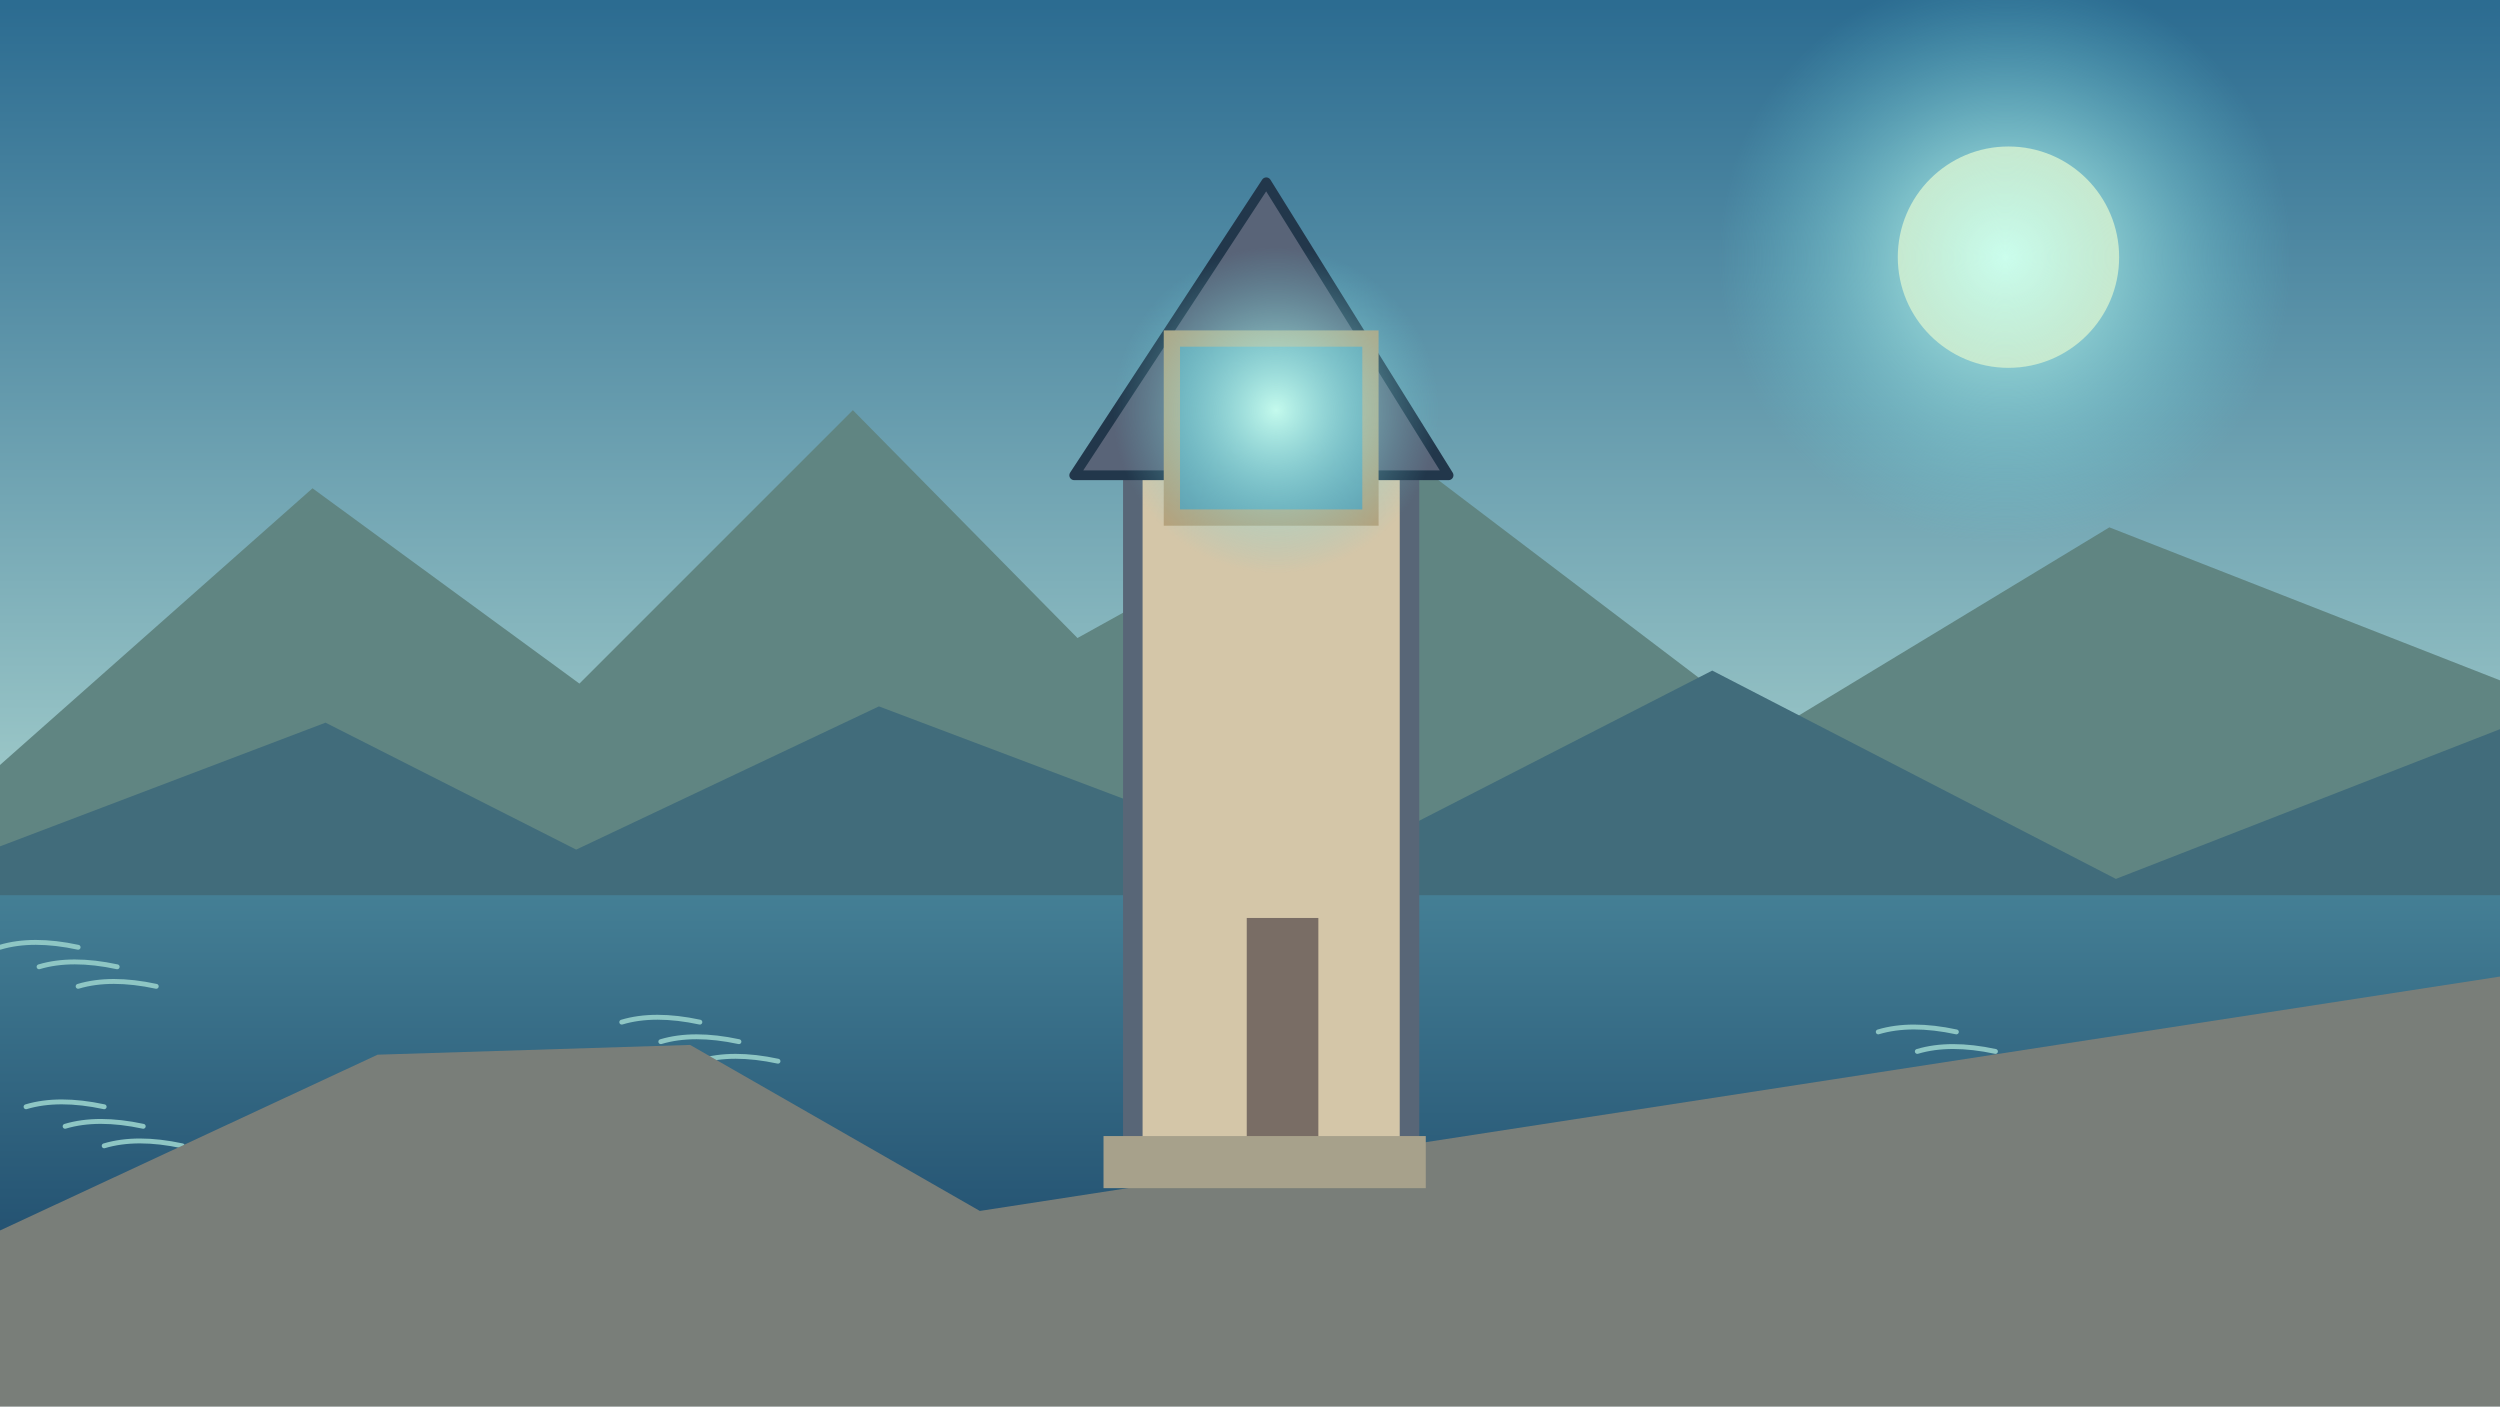
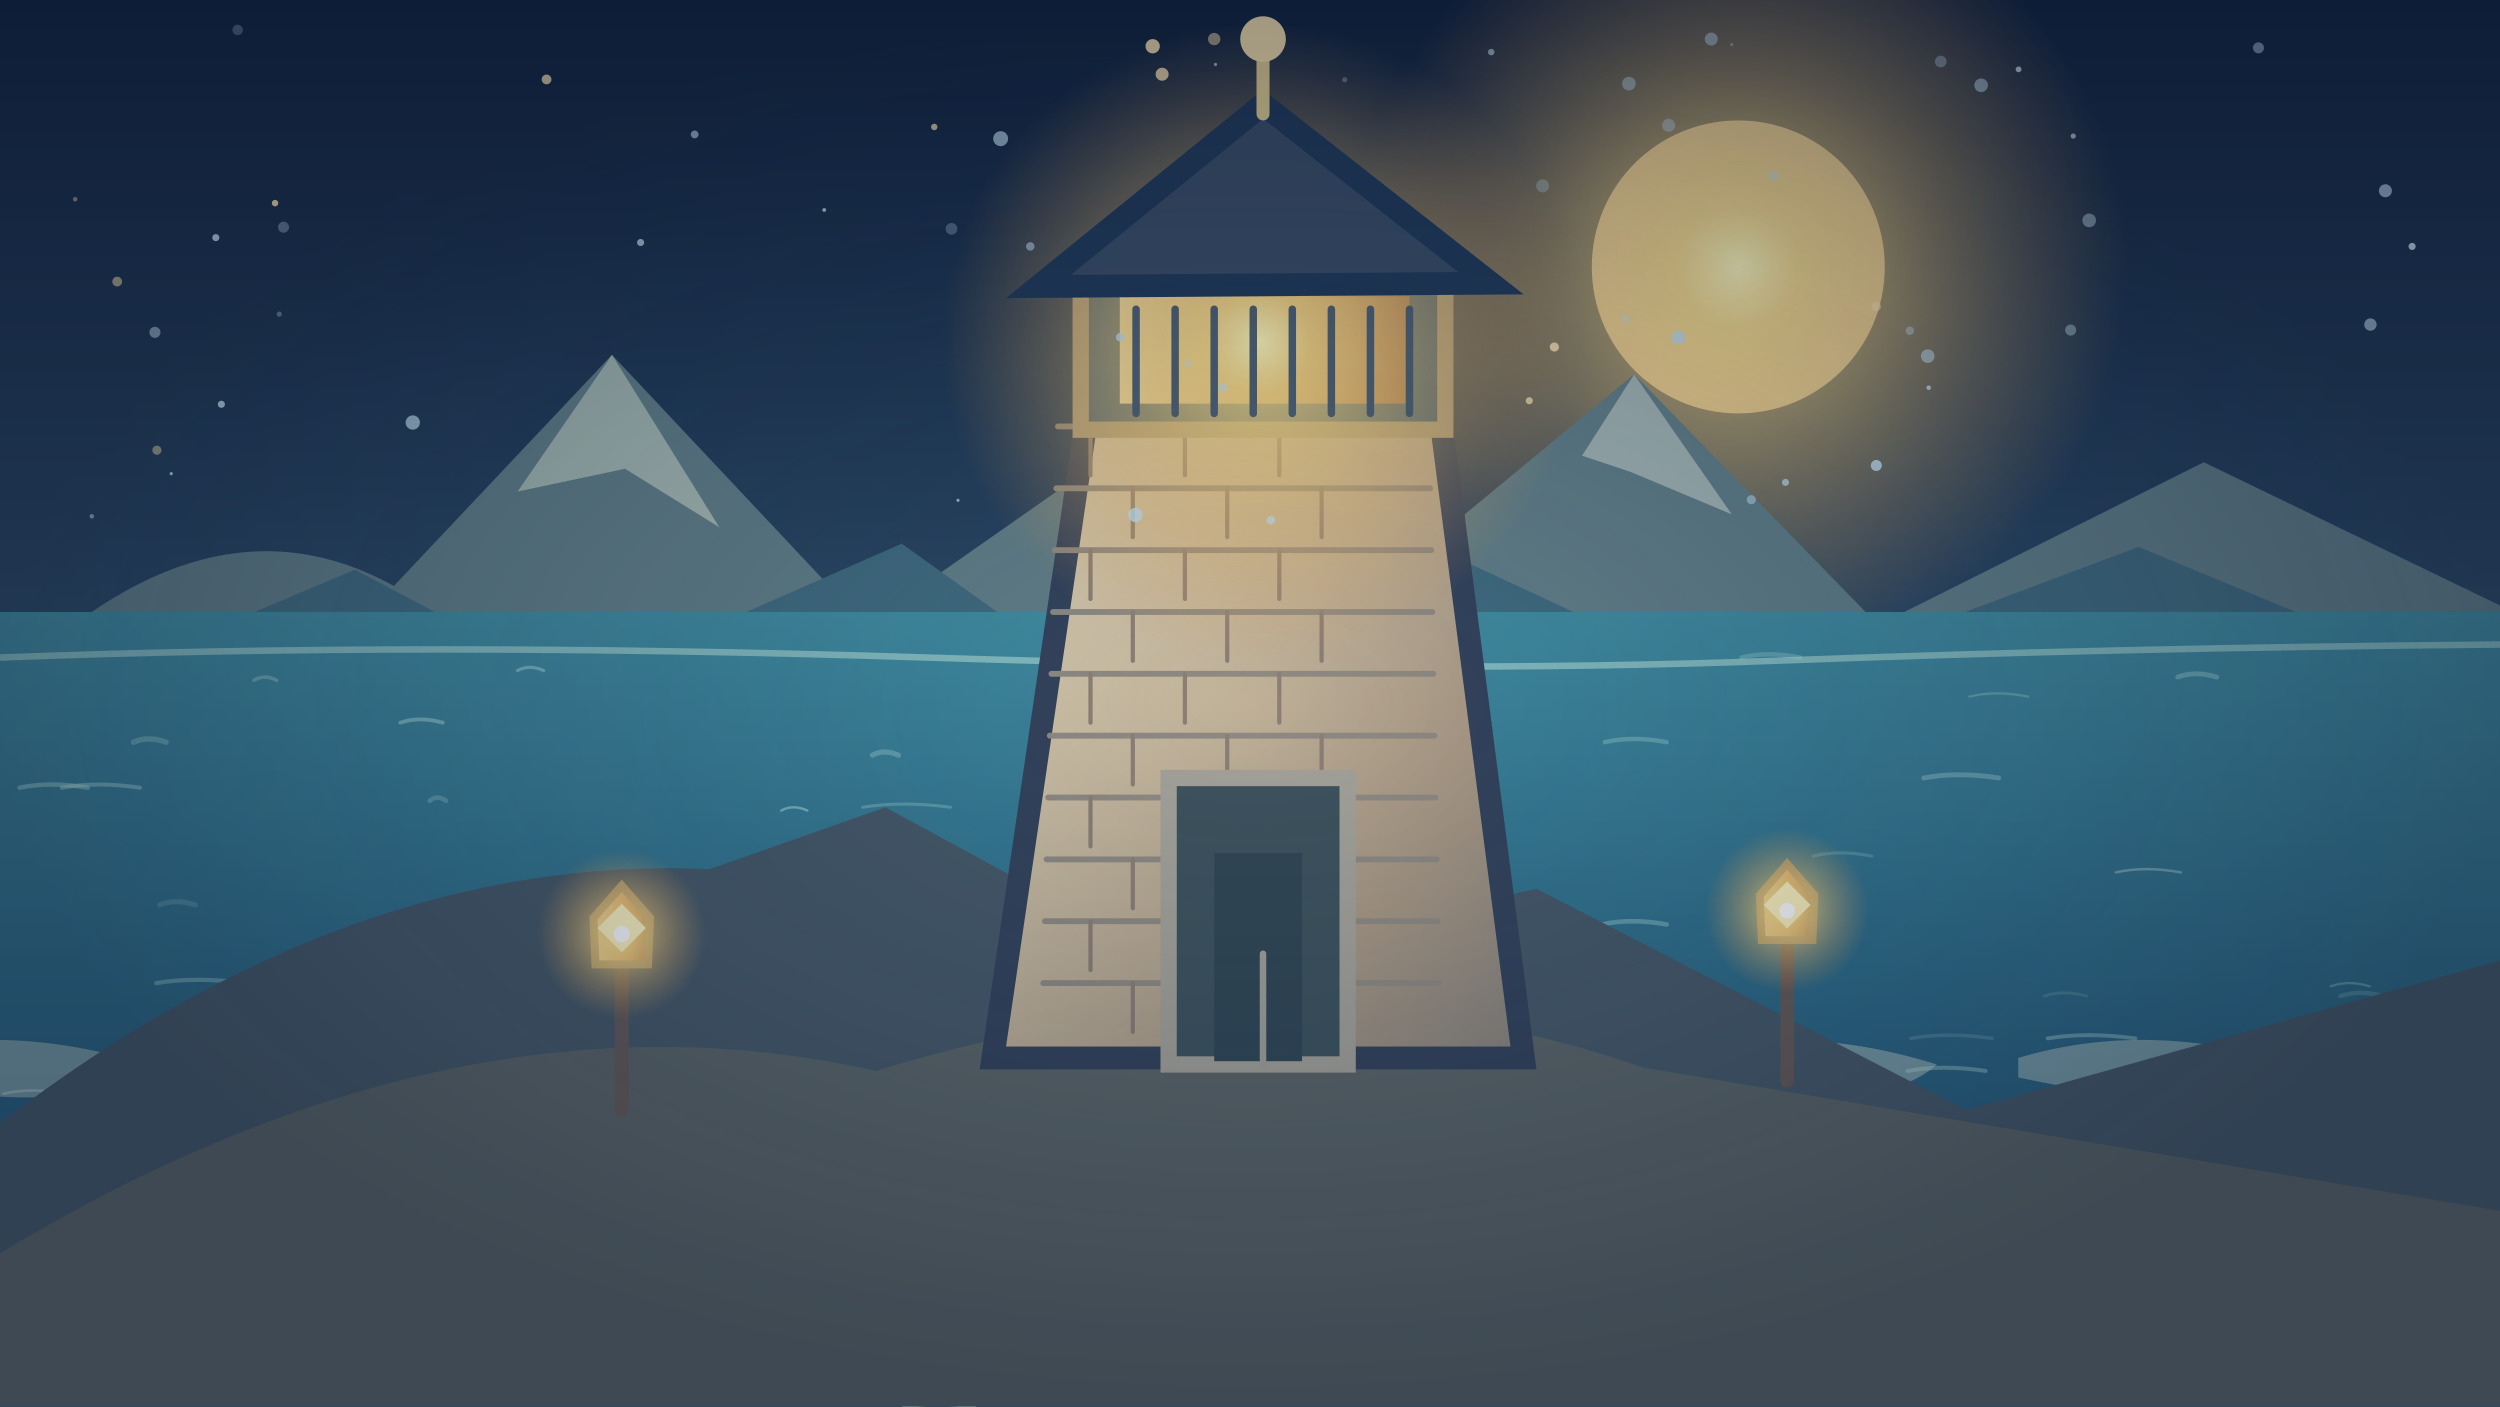
- <svg xmlns="http://www.w3.org/2000/svg" width="768" height="432" viewBox="0 0 768 432" shape-rendering="geometricPrecision">
+ <svg xmlns="http://www.w3.org/2000/svg" width="768" height="432" viewBox="0 0 768 432">
  <defs>
-     <linearGradient id="sky" x2="0" y2="1">
-       <stop stop-color="#2c6c91" />
-       <stop offset=".58" stop-color="#a0cbca" />
-       <stop offset="1" stop-color="#f6d7a7" />
-     </linearGradient>
-     <linearGradient id="sea" x2="0" y2="1">
-       <stop stop-color="#447f95" />
-       <stop offset="1" stop-color="#143c60" />
-     </linearGradient>
-     <linearGradient id="gold" x2="1" y2="1">
-       <stop stop-color="#fff4b4" />
-       <stop offset=".52" stop-color="#efc06e" />
-       <stop offset="1" stop-color="#9b7456" />
-     </linearGradient>
-     <radialGradient id="halo">
-       <stop stop-color="#c9fff0" stop-opacity=".95" />
-       <stop offset="1" stop-color="#67cbd7" stop-opacity="0" />
+     <linearGradient id="sky" x1="0" y1="0" x2="0" y2="1">
+       <stop stop-color="#254b80" />
+       <stop offset=".40" stop-color="#679fc0" />
+       <stop offset=".83" stop-color="#e4c9a4" />
+       <stop offset="1" stop-color="#f7ddab" />
+     </linearGradient>
+     <linearGradient id="ocean" x1="0" y1="0" x2="0" y2="1">
+       <stop stop-color="#418da1" />
+       <stop offset=".7" stop-color="#255c7c" />
+       <stop offset="1" stop-color="#173e60" />
+     </linearGradient>
+     <linearGradient id="sand" x1="0" y1="0" x2="0" y2="1">
+       <stop stop-color="#ddc59a" />
+       <stop offset="1" stop-color="#987b65" />
+     </linearGradient>
+     <linearGradient id="roof" x1="0" y1="0" x2="1" y2="1">
+       <stop stop-color="#59728b" />
+       <stop offset=".55" stop-color="#3e5771" />
+       <stop offset="1" stop-color="#293c57" />
+     </linearGradient>
+     <linearGradient id="wall" x1="0" y1="0" x2="1" y2="1">
+       <stop stop-color="#ebe0bf" />
+       <stop offset=".75" stop-color="#aa9984" />
+       <stop offset="1" stop-color="#8a857d" />
+     </linearGradient>
+     <linearGradient id="window">
+       <stop stop-color="#fef2ba" />
+       <stop offset=".55" stop-color="#eeb76e" />
+       <stop offset="1" stop-color="#ad794e" />
+     </linearGradient>
+     <linearGradient id="wood" x1="0" y1="0" x2="1" y2="1">
+       <stop stop-color="#bd9066" />
+       <stop offset=".5" stop-color="#896247" />
+       <stop offset="1" stop-color="#584a46" />
+     </linearGradient>
+     <radialGradient id="lamp">
+       <stop stop-color="#fff9bc" stop-opacity="1" />
+       <stop offset=".16" stop-color="#f6d883" stop-opacity=".83" />
+       <stop offset="1" stop-color="#e2a155" stop-opacity="0" />
    </radialGradient>
+     <radialGradient id="shade">
+       <stop stop-color="#0e2546" stop-opacity="0" />
+       <stop offset="1" stop-color="#0d1830" stop-opacity=".37" />
+     </radialGradient>
+     <linearGradient id="night" x1="0" y1="0" x2="0" y2="1">
+       <stop stop-color="#0f203b" />
+       <stop offset=".58" stop-color="#345672" />
+       <stop offset="1" stop-color="#c18b6e" />
+     </linearGradient>
  </defs>
-   <rect x="0" y="0" width="768" height="432" fill="url(#sky)" stroke="none" stroke-width="0" />
-   <circle cx="617" cy="79" r="34" fill="#f7e6af" stroke="none" stroke-width="0" />
-   <circle cx="616" cy="79" r="88" fill="url(#halo)" stroke="none" stroke-width="0" />
-   <polygon points="0,235 96,150 178,210 262,126 331,196 432,140 544,225 648,162 768,209 768,354 0,350" fill="#608582" stroke="none" stroke-width="3" stroke-linejoin="round" />
-   <polygon points="0,260 100,222 177,261 270,217 405,268 526,206 650,270 768,224 768,360 0,352" fill="#416c7b" stroke="none" stroke-width="3" stroke-linejoin="round" />
-   <rect x="0" y="275" width="768" height="157" fill="url(#sea)" stroke="none" stroke-width="0" />
-   <path d="M0 291 Q10 288 24 291" fill="none" stroke="#8ec6c4" stroke-width="1.5" stroke-linecap="round" stroke-linejoin="round" />
-   <path d="M191 314 Q201 311 215 314" fill="none" stroke="#8ec6c4" stroke-width="1.5" stroke-linecap="round" stroke-linejoin="round" />
-   <path d="M382 337 Q392 334 406 337" fill="none" stroke="#8ec6c4" stroke-width="1.5" stroke-linecap="round" stroke-linejoin="round" />
-   <path d="M573 360 Q583 357 597 360" fill="none" stroke="#8ec6c4" stroke-width="1.5" stroke-linecap="round" stroke-linejoin="round" />
-   <path d="M4 383 Q14 380 28 383" fill="none" stroke="#8ec6c4" stroke-width="1.5" stroke-linecap="round" stroke-linejoin="round" />
-   <path d="M195 406 Q205 403 219 406" fill="none" stroke="#8ec6c4" stroke-width="1.5" stroke-linecap="round" stroke-linejoin="round" />
-   <path d="M386 294 Q396 291 410 294" fill="none" stroke="#8ec6c4" stroke-width="1.5" stroke-linecap="round" stroke-linejoin="round" />
-   <path d="M577 317 Q587 314 601 317" fill="none" stroke="#8ec6c4" stroke-width="1.5" stroke-linecap="round" stroke-linejoin="round" />
-   <path d="M8 340 Q18 337 32 340" fill="none" stroke="#8ec6c4" stroke-width="1.5" stroke-linecap="round" stroke-linejoin="round" />
-   <path d="M199 363 Q209 360 223 363" fill="none" stroke="#8ec6c4" stroke-width="1.5" stroke-linecap="round" stroke-linejoin="round" />
-   <path d="M390 386 Q400 383 414 386" fill="none" stroke="#8ec6c4" stroke-width="1.5" stroke-linecap="round" stroke-linejoin="round" />
-   <path d="M581 409 Q591 406 605 409" fill="none" stroke="#8ec6c4" stroke-width="1.5" stroke-linecap="round" stroke-linejoin="round" />
-   <path d="M12 297 Q22 294 36 297" fill="none" stroke="#8ec6c4" stroke-width="1.5" stroke-linecap="round" stroke-linejoin="round" />
-   <path d="M203 320 Q213 317 227 320" fill="none" stroke="#8ec6c4" stroke-width="1.5" stroke-linecap="round" stroke-linejoin="round" />
-   <path d="M394 343 Q404 340 418 343" fill="none" stroke="#8ec6c4" stroke-width="1.5" stroke-linecap="round" stroke-linejoin="round" />
-   <path d="M585 366 Q595 363 609 366" fill="none" stroke="#8ec6c4" stroke-width="1.5" stroke-linecap="round" stroke-linejoin="round" />
-   <path d="M16 389 Q26 386 40 389" fill="none" stroke="#8ec6c4" stroke-width="1.5" stroke-linecap="round" stroke-linejoin="round" />
-   <path d="M207 412 Q217 409 231 412" fill="none" stroke="#8ec6c4" stroke-width="1.5" stroke-linecap="round" stroke-linejoin="round" />
-   <path d="M398 300 Q408 297 422 300" fill="none" stroke="#8ec6c4" stroke-width="1.5" stroke-linecap="round" stroke-linejoin="round" />
-   <path d="M589 323 Q599 320 613 323" fill="none" stroke="#8ec6c4" stroke-width="1.5" stroke-linecap="round" stroke-linejoin="round" />
-   <path d="M20 346 Q30 343 44 346" fill="none" stroke="#8ec6c4" stroke-width="1.5" stroke-linecap="round" stroke-linejoin="round" />
-   <path d="M211 369 Q221 366 235 369" fill="none" stroke="#8ec6c4" stroke-width="1.5" stroke-linecap="round" stroke-linejoin="round" />
-   <path d="M402 392 Q412 389 426 392" fill="none" stroke="#8ec6c4" stroke-width="1.5" stroke-linecap="round" stroke-linejoin="round" />
-   <path d="M593 415 Q603 412 617 415" fill="none" stroke="#8ec6c4" stroke-width="1.5" stroke-linecap="round" stroke-linejoin="round" />
-   <path d="M24 303 Q34 300 48 303" fill="none" stroke="#8ec6c4" stroke-width="1.5" stroke-linecap="round" stroke-linejoin="round" />
-   <path d="M215 326 Q225 323 239 326" fill="none" stroke="#8ec6c4" stroke-width="1.5" stroke-linecap="round" stroke-linejoin="round" />
-   <path d="M406 349 Q416 346 430 349" fill="none" stroke="#8ec6c4" stroke-width="1.5" stroke-linecap="round" stroke-linejoin="round" />
-   <path d="M597 372 Q607 369 621 372" fill="none" stroke="#8ec6c4" stroke-width="1.5" stroke-linecap="round" stroke-linejoin="round" />
-   <path d="M28 395 Q38 392 52 395" fill="none" stroke="#8ec6c4" stroke-width="1.5" stroke-linecap="round" stroke-linejoin="round" />
-   <path d="M219 418 Q229 415 243 418" fill="none" stroke="#8ec6c4" stroke-width="1.5" stroke-linecap="round" stroke-linejoin="round" />
-   <path d="M410 306 Q420 303 434 306" fill="none" stroke="#8ec6c4" stroke-width="1.5" stroke-linecap="round" stroke-linejoin="round" />
-   <path d="M601 329 Q611 326 625 329" fill="none" stroke="#8ec6c4" stroke-width="1.5" stroke-linecap="round" stroke-linejoin="round" />
-   <path d="M32 352 Q42 349 56 352" fill="none" stroke="#8ec6c4" stroke-width="1.5" stroke-linecap="round" stroke-linejoin="round" />
-   <path d="M223 375 Q233 372 247 375" fill="none" stroke="#8ec6c4" stroke-width="1.5" stroke-linecap="round" stroke-linejoin="round" />
-   <path d="M414 398 Q424 395 438 398" fill="none" stroke="#8ec6c4" stroke-width="1.5" stroke-linecap="round" stroke-linejoin="round" />
-   <polygon points="0,378 116,324 212,321 301,372 768,300 768,432 0,432" fill="#797e79" stroke="none" stroke-width="3" stroke-linejoin="round" />
-   <rect x="348" y="134" width="85" height="226" fill="#d4c6a8" stroke="#586677" stroke-width="6" />
-   <polygon points="330,146 389,56 445,146" fill="#596478" stroke="#22374b" stroke-width="3" stroke-linejoin="round" />
-   <rect x="360" y="104" width="61" height="55" fill="#5e9dae" stroke="#b7a17a" stroke-width="5" />
-   <circle cx="392" cy="126" r="50" fill="url(#halo)" stroke="none" stroke-width="0" />
-   <rect x="383" y="282" width="22" height="76" fill="#796d65" stroke="none" stroke-width="0" />
-   <rect x="339" y="349" width="99" height="16" fill="#a7a18b" stroke="none" stroke-width="0" />
+   <rect x="0" y="0" width="768" height="432" fill="url(#night)" />
+   <circle cx="534" cy="82" r="45" fill="#edd8b1" />
+   <circle cx="534" cy="82" r="120" fill="url(#lamp)" />
+   <path d="M0 212 Q63 148 121 180 L188 109 L266 192 L336 143 L404 196 L502 115 L577 192 L677 142 L768 186 768 247 0 247Z" fill="#627f88" />
+   <path d="M0 221 L109 175 177 211 277 167 351 220 449 172 537 213 657 168 768 214 768 260 0 257Z" fill="#416c80" />
+   <path d="M159 151 l29-42 33 53 -29-18Z" fill="#dde7d5" opacity=".56" />
+   <path d="M486 140 l16-25 30 43 -31-13Z" fill="#dae4d8" opacity=".55" />
+   <rect x="0" y="188" width="768" height="245" fill="url(#ocean)" />
+   <path d="M0 202 Q130 197 285 202 T545 203 T768 198" fill="none" stroke="#bee7dd" stroke-width="2" opacity=".55" />
+   <path d="M411 261 q9.45 -2 21 0" fill="none" stroke="#b7e7e1" stroke-width="1.406" stroke-linecap="round" stroke-linejoin="round" opacity="0.53" />
+   <path d="M191 292 q6.3 -2 14 0" fill="none" stroke="#b7e7e1" stroke-width="0.915" stroke-linecap="round" stroke-linejoin="round" opacity="0.25" />
+   <path d="M650 268 q9 -2 20 0" fill="none" stroke="#b7e7e1" stroke-width="0.779" stroke-linecap="round" stroke-linejoin="round" opacity="0.45" />
+   <path d="M229 357 q11.25 -2 25 0" fill="none" stroke="#b7e7e1" stroke-width="0.991" stroke-linecap="round" stroke-linejoin="round" opacity="0.26" />
+   <path d="M629 319 q12.15 -2 27 0" fill="none" stroke="#b7e7e1" stroke-width="1.186" stroke-linecap="round" stroke-linejoin="round" opacity="0.42" />
+   <path d="M93 313 q4.95 -2 11 0" fill="none" stroke="#b7e7e1" stroke-width="1.048" stroke-linecap="round" stroke-linejoin="round" opacity="0.48" />
+   <path d="M545 425 q9.9 -2 22 0" fill="none" stroke="#b7e7e1" stroke-width="1.367" stroke-linecap="round" stroke-linejoin="round" opacity="0.25" />
+   <path d="M1 415 q3.6 -2 8 0" fill="none" stroke="#b7e7e1" stroke-width="0.791" stroke-linecap="round" stroke-linejoin="round" opacity="0.51" />
+   <path d="M327 294 q12.6 -2 28 0" fill="none" stroke="#b7e7e1" stroke-width="1.066" stroke-linecap="round" stroke-linejoin="round" opacity="0.48" />
+   <path d="M296 313 q9 -2 20 0" fill="none" stroke="#b7e7e1" stroke-width="1.417" stroke-linecap="round" stroke-linejoin="round" opacity="0.21" />
+   <path d="M406 297 q3.15 -2 7 0" fill="none" stroke="#b7e7e1" stroke-width="1.342" stroke-linecap="round" stroke-linejoin="round" opacity="0.42" />
+   <path d="M556 384 q6.75 -2 15 0" fill="none" stroke="#b7e7e1" stroke-width="1.446" stroke-linecap="round" stroke-linejoin="round" opacity="0.49" />
+   <path d="M186 277 q2.25 -2 5 0" fill="none" stroke="#b7e7e1" stroke-width="1.768" stroke-linecap="round" stroke-linejoin="round" opacity="0.22" />
+   <path d="M548 357 q3.15 -2 7 0" fill="none" stroke="#b7e7e1" stroke-width="1.695" stroke-linecap="round" stroke-linejoin="round" opacity="0.52" />
+   <path d="M504 404 q4.95 -2 11 0" fill="none" stroke="#b7e7e1" stroke-width="0.988" stroke-linecap="round" stroke-linejoin="round" opacity="0.26" />
+   <path d="M342 306 q5.4 -2 12 0" fill="none" stroke="#b7e7e1" stroke-width="1.53" stroke-linecap="round" stroke-linejoin="round" opacity="0.30" />
+   <path d="M412 299 q3.15 -2 7 0" fill="none" stroke="#b7e7e1" stroke-width="0.735" stroke-linecap="round" stroke-linejoin="round" opacity="0.48" />
+   <path d="M608 384 q9.9 -2 22 0" fill="none" stroke="#b7e7e1" stroke-width="1.343" stroke-linecap="round" stroke-linejoin="round" opacity="0.39" />
+   <path d="M49 278 q4.95 -2 11 0" fill="none" stroke="#b7e7e1" stroke-width="1.553" stroke-linecap="round" stroke-linejoin="round" opacity="0.21" />
+   <path d="M109 424 q10.35 -2 23 0" fill="none" stroke="#b7e7e1" stroke-width="1.548" stroke-linecap="round" stroke-linejoin="round" opacity="0.53" />
+   <path d="M159 206 q3.6 -2 8 0" fill="none" stroke="#b7e7e1" stroke-width="0.975" stroke-linecap="round" stroke-linejoin="round" opacity="0.46" />
+   <path d="M283 400 q8.55 -2 19 0" fill="none" stroke="#b7e7e1" stroke-width="1.05" stroke-linecap="round" stroke-linejoin="round" opacity="0.54" />
+   <path d="M123 222 q5.85 -2 13 0" fill="none" stroke="#b7e7e1" stroke-width="1.19" stroke-linecap="round" stroke-linejoin="round" opacity="0.48" />
+   <path d="M492 284 q9 -2 20 0" fill="none" stroke="#b7e7e1" stroke-width="1.406" stroke-linecap="round" stroke-linejoin="round" opacity="0.36" />
+   <path d="M154 402 q4.95 -2 11 0" fill="none" stroke="#b7e7e1" stroke-width="1.314" stroke-linecap="round" stroke-linejoin="round" opacity="0.31" />
+   <path d="M493 228 q8.55 -2 19 0" fill="none" stroke="#b7e7e1" stroke-width="1.358" stroke-linecap="round" stroke-linejoin="round" opacity="0.31" />
+   <path d="M6 242 q9.45 -2 21 0" fill="none" stroke="#b7e7e1" stroke-width="1.348" stroke-linecap="round" stroke-linejoin="round" opacity="0.43" />
+   <path d="M603 363 q4.95 -2 11 0" fill="none" stroke="#b7e7e1" stroke-width="1.12" stroke-linecap="round" stroke-linejoin="round" opacity="0.52" />
+   <path d="M136 386 q12.6 -2 28 0" fill="none" stroke="#b7e7e1" stroke-width="1.748" stroke-linecap="round" stroke-linejoin="round" opacity="0.34" />
+   <path d="M193 291 q6.3 -2 14 0" fill="none" stroke="#b7e7e1" stroke-width="1.325" stroke-linecap="round" stroke-linejoin="round" opacity="0.34" />
+   <path d="M535 202 q8.1 -2 18 0" fill="none" stroke="#b7e7e1" stroke-width="1.365" stroke-linecap="round" stroke-linejoin="round" opacity="0.29" />
+   <path d="M262 348 q9 -2 20 0" fill="none" stroke="#b7e7e1" stroke-width="1.703" stroke-linecap="round" stroke-linejoin="round" opacity="0.46" />
+   <path d="M564 338 q10.8 -2 24 0" fill="none" stroke="#b7e7e1" stroke-width="1.783" stroke-linecap="round" stroke-linejoin="round" opacity="0.42" />
+   <path d="M328 343 q2.7 -2 6 0" fill="none" stroke="#b7e7e1" stroke-width="1.417" stroke-linecap="round" stroke-linejoin="round" opacity="0.36" />
+   <path d="M587 319 q11.25 -2 25 0" fill="none" stroke="#b7e7e1" stroke-width="1.071" stroke-linecap="round" stroke-linejoin="round" opacity="0.19" />
+   <path d="M190 278 q6.3 -2 14 0" fill="none" stroke="#b7e7e1" stroke-width="1.22" stroke-linecap="round" stroke-linejoin="round" opacity="0.17" />
+   <path d="M605 214 q8.1 -2 18 0" fill="none" stroke="#b7e7e1" stroke-width="0.711" stroke-linecap="round" stroke-linejoin="round" opacity="0.32" />
+   <path d="M1 336 q8.55 -2 19 0" fill="none" stroke="#b7e7e1" stroke-width="0.826" stroke-linecap="round" stroke-linejoin="round" opacity="0.45" />
+   <path d="M716 303 q5.4 -2 12 0" fill="none" stroke="#b7e7e1" stroke-width="0.703" stroke-linecap="round" stroke-linejoin="round" opacity="0.36" />
+   <path d="M78 209 q3.15 -2 7 0" fill="none" stroke="#b7e7e1" stroke-width="1.091" stroke-linecap="round" stroke-linejoin="round" opacity="0.36" />
+   <path d="M719 306 q5.85 -2 13 0" fill="none" stroke="#b7e7e1" stroke-width="1.354" stroke-linecap="round" stroke-linejoin="round" opacity="0.21" />
+   <path d="M278 432 q9.45 -2 21 0" fill="none" stroke="#b7e7e1" stroke-width="1.674" stroke-linecap="round" stroke-linejoin="round" opacity="0.51" />
+   <path d="M421 386 q11.7 -2 26 0" fill="none" stroke="#b7e7e1" stroke-width="0.89" stroke-linecap="round" stroke-linejoin="round" opacity="0.18" />
+   <path d="M41 228 q4.5 -2 10 0" fill="none" stroke="#b7e7e1" stroke-width="1.687" stroke-linecap="round" stroke-linejoin="round" opacity="0.33" />
+   <path d="M669 208 q5.4 -2 12 0" fill="none" stroke="#b7e7e1" stroke-width="1.49" stroke-linecap="round" stroke-linejoin="round" opacity="0.38" />
+   <path d="M426 264 q11.7 -2 26 0" fill="none" stroke="#b7e7e1" stroke-width="0.939" stroke-linecap="round" stroke-linejoin="round" opacity="0.48" />
+   <path d="M373 279 q9 -2 20 0" fill="none" stroke="#b7e7e1" stroke-width="1.358" stroke-linecap="round" stroke-linejoin="round" opacity="0.51" />
+   <path d="M361 395 q11.25 -2 25 0" fill="none" stroke="#b7e7e1" stroke-width="1.74" stroke-linecap="round" stroke-linejoin="round" opacity="0.26" />
+   <path d="M132 246 q2.25 -2 5 0" fill="none" stroke="#b7e7e1" stroke-width="1.416" stroke-linecap="round" stroke-linejoin="round" opacity="0.29" />
+   <path d="M78 428 q8.1 -2 18 0" fill="none" stroke="#b7e7e1" stroke-width="0.705" stroke-linecap="round" stroke-linejoin="round" opacity="0.35" />
+   <path d="M324 388 q12.6 -2 28 0" fill="none" stroke="#b7e7e1" stroke-width="1.663" stroke-linecap="round" stroke-linejoin="round" opacity="0.45" />
+   <path d="M4 420 q9.45 -2 21 0" fill="none" stroke="#b7e7e1" stroke-width="0.969" stroke-linecap="round" stroke-linejoin="round" opacity="0.27" />
+   <path d="M57 327 q9.9 -2 22 0" fill="none" stroke="#b7e7e1" stroke-width="1.434" stroke-linecap="round" stroke-linejoin="round" opacity="0.42" />
+   <path d="M202 318 q7.65 -2 17 0" fill="none" stroke="#b7e7e1" stroke-width="1.641" stroke-linecap="round" stroke-linejoin="round" opacity="0.17" />
+   <path d="M557 263 q8.1 -2 18 0" fill="none" stroke="#b7e7e1" stroke-width="0.957" stroke-linecap="round" stroke-linejoin="round" opacity="0.24" />
+   <path d="M8 419 q11.7 -2 26 0" fill="none" stroke="#b7e7e1" stroke-width="1.199" stroke-linecap="round" stroke-linejoin="round" opacity="0.46" />
+   <path d="M7 373 q9.9 -2 22 0" fill="none" stroke="#b7e7e1" stroke-width="1.769" stroke-linecap="round" stroke-linejoin="round" opacity="0.39" />
+   <path d="M599 358 q2.7 -2 6 0" fill="none" stroke="#b7e7e1" stroke-width="0.948" stroke-linecap="round" stroke-linejoin="round" opacity="0.28" />
+   <path d="M286 364 q2.7 -2 6 0" fill="none" stroke="#b7e7e1" stroke-width="1.739" stroke-linecap="round" stroke-linejoin="round" opacity="0.53" />
+   <path d="M277 330 q10.35 -2 23 0" fill="none" stroke="#b7e7e1" stroke-width="1.509" stroke-linecap="round" stroke-linejoin="round" opacity="0.24" />
+   <path d="M19 242 q10.8 -2 24 0" fill="none" stroke="#b7e7e1" stroke-width="1.222" stroke-linecap="round" stroke-linejoin="round" opacity="0.44" />
+   <path d="M265 248 q12.15 -2 27 0" fill="none" stroke="#b7e7e1" stroke-width="0.926" stroke-linecap="round" stroke-linejoin="round" opacity="0.29" />
+   <path d="M491 367 q11.7 -2 26 0" fill="none" stroke="#b7e7e1" stroke-width="0.849" stroke-linecap="round" stroke-linejoin="round" opacity="0.48" />
+   <path d="M108 378 q7.2 -2 16 0" fill="none" stroke="#b7e7e1" stroke-width="0.848" stroke-linecap="round" stroke-linejoin="round" opacity="0.55" />
+   <path d="M311 364 q8.1 -2 18 0" fill="none" stroke="#b7e7e1" stroke-width="1.06" stroke-linecap="round" stroke-linejoin="round" opacity="0.19" />
+   <path d="M268 232 q3.6 -2 8 0" fill="none" stroke="#b7e7e1" stroke-width="1.565" stroke-linecap="round" stroke-linejoin="round" opacity="0.32" />
+   <path d="M359 205 q4.5 -2 10 0" fill="none" stroke="#b7e7e1" stroke-width="0.708" stroke-linecap="round" stroke-linejoin="round" opacity="0.27" />
+   <path d="M628 306 q5.85 -2 13 0" fill="none" stroke="#b7e7e1" stroke-width="0.906" stroke-linecap="round" stroke-linejoin="round" opacity="0.17" />
+   <path d="M37 390 q11.25 -2 25 0" fill="none" stroke="#b7e7e1" stroke-width="1.066" stroke-linecap="round" stroke-linejoin="round" opacity="0.25" />
+   <path d="M481 431 q9 -2 20 0" fill="none" stroke="#b7e7e1" stroke-width="1.447" stroke-linecap="round" stroke-linejoin="round" opacity="0.53" />
+   <path d="M591 239 q10.35 -2 23 0" fill="none" stroke="#b7e7e1" stroke-width="1.506" stroke-linecap="round" stroke-linejoin="round" opacity="0.37" />
+   <path d="M586 329 q10.8 -2 24 0" fill="none" stroke="#b7e7e1" stroke-width="1.218" stroke-linecap="round" stroke-linejoin="round" opacity="0.40" />
+   <path d="M361 275 q2.25 -2 5 0" fill="none" stroke="#b7e7e1" stroke-width="1.408" stroke-linecap="round" stroke-linejoin="round" opacity="0.30" />
+   <path d="M189 399 q9 -2 20 0" fill="none" stroke="#b7e7e1" stroke-width="0.721" stroke-linecap="round" stroke-linejoin="round" opacity="0.38" />
+   <path d="M48 302 q12.15 -2 27 0" fill="none" stroke="#b7e7e1" stroke-width="1.297" stroke-linecap="round" stroke-linejoin="round" opacity="0.39" />
+   <path d="M240 249 q3.6 -2 8 0" fill="none" stroke="#b7e7e1" stroke-width="0.745" stroke-linecap="round" stroke-linejoin="round" opacity="0.51" />
+   <path d="M357 271 q11.7 -2 26 0" fill="none" stroke="#b7e7e1" stroke-width="1.11" stroke-linecap="round" stroke-linejoin="round" opacity="0.49" />
+   <path d="M469 427 q4.5 -2 10 0" fill="none" stroke="#b7e7e1" stroke-width="1.284" stroke-linecap="round" stroke-linejoin="round" opacity="0.21" />
+   <path d="M-40 325 q40 -12 85 2 q-20 18 -85 4Z" fill="#d3ded2" opacity=".46" />
+   <path d="M70 325 q40 -12 85 2 q-20 18 -85 4Z" fill="#d3ded2" opacity=".46" />
+   <path d="M180 325 q40 -12 85 2 q-20 18 -85 4Z" fill="#d3ded2" opacity=".46" />
+   <path d="M290 325 q40 -12 85 2 q-20 18 -85 4Z" fill="#d3ded2" opacity=".46" />
+   <path d="M400 325 q40 -12 85 2 q-20 18 -85 4Z" fill="#d3ded2" opacity=".46" />
+   <path d="M510 325 q40 -12 85 2 q-20 18 -85 4Z" fill="#d3ded2" opacity=".46" />
+   <path d="M620 325 q40 -12 85 2 q-20 18 -85 4Z" fill="#d3ded2" opacity=".46" />
+   <path d="M730 325 q40 -12 85 2 q-20 18 -85 4Z" fill="#d3ded2" opacity=".46" />
+   <path d="M0 345 Q108 262 218 267 L272 248 364 298 472 273 604 341 L768 295 768 432 0 432Z" fill="#465968" />
+   <path d="M0 385 Q141 300 269 329 Q396 290 505 328 L768 372 768 432 0 432Z" fill="#5b6567" />
+   <path d="M305 325 L338 100 L439 101 L468 325Z" fill="url(#wall)" stroke="#34435b" stroke-width="7" />
+   <path d="M325 131 L439 131" fill="none" stroke="#908b83" stroke-width="1.8" stroke-linecap="round" stroke-linejoin="round" />
+   <path d="M335 131 v15" fill="none" stroke="#8e8076" stroke-width="1.3" stroke-linecap="round" stroke-linejoin="round" />
+   <path d="M364 131 v15" fill="none" stroke="#8e8076" stroke-width="1.3" stroke-linecap="round" stroke-linejoin="round" />
+   <path d="M393 131 v15" fill="none" stroke="#8e8076" stroke-width="1.3" stroke-linecap="round" stroke-linejoin="round" />
+   <path d="M324.5 150 L439.333 150" fill="none" stroke="#908b83" stroke-width="1.8" stroke-linecap="round" stroke-linejoin="round" />
+   <path d="M348 150 v15" fill="none" stroke="#8e8076" stroke-width="1.3" stroke-linecap="round" stroke-linejoin="round" />
+   <path d="M377 150 v15" fill="none" stroke="#8e8076" stroke-width="1.3" stroke-linecap="round" stroke-linejoin="round" />
+   <path d="M406 150 v15" fill="none" stroke="#8e8076" stroke-width="1.3" stroke-linecap="round" stroke-linejoin="round" />
+   <path d="M324 169 L439.667 169" fill="none" stroke="#908b83" stroke-width="1.8" stroke-linecap="round" stroke-linejoin="round" />
+   <path d="M335 169 v15" fill="none" stroke="#8e8076" stroke-width="1.3" stroke-linecap="round" stroke-linejoin="round" />
+   <path d="M364 169 v15" fill="none" stroke="#8e8076" stroke-width="1.3" stroke-linecap="round" stroke-linejoin="round" />
+   <path d="M393 169 v15" fill="none" stroke="#8e8076" stroke-width="1.3" stroke-linecap="round" stroke-linejoin="round" />
+   <path d="M323.5 188 L440 188" fill="none" stroke="#908b83" stroke-width="1.8" stroke-linecap="round" stroke-linejoin="round" />
+   <path d="M348 188 v15" fill="none" stroke="#8e8076" stroke-width="1.3" stroke-linecap="round" stroke-linejoin="round" />
+   <path d="M377 188 v15" fill="none" stroke="#8e8076" stroke-width="1.3" stroke-linecap="round" stroke-linejoin="round" />
+   <path d="M406 188 v15" fill="none" stroke="#8e8076" stroke-width="1.3" stroke-linecap="round" stroke-linejoin="round" />
+   <path d="M323 207 L440.333 207" fill="none" stroke="#908b83" stroke-width="1.8" stroke-linecap="round" stroke-linejoin="round" />
+   <path d="M335 207 v15" fill="none" stroke="#8e8076" stroke-width="1.3" stroke-linecap="round" stroke-linejoin="round" />
+   <path d="M364 207 v15" fill="none" stroke="#8e8076" stroke-width="1.3" stroke-linecap="round" stroke-linejoin="round" />
+   <path d="M393 207 v15" fill="none" stroke="#8e8076" stroke-width="1.3" stroke-linecap="round" stroke-linejoin="round" />
+   <path d="M322.5 226 L440.667 226" fill="none" stroke="#908b83" stroke-width="1.8" stroke-linecap="round" stroke-linejoin="round" />
+   <path d="M348 226 v15" fill="none" stroke="#8e8076" stroke-width="1.3" stroke-linecap="round" stroke-linejoin="round" />
+   <path d="M377 226 v15" fill="none" stroke="#8e8076" stroke-width="1.3" stroke-linecap="round" stroke-linejoin="round" />
+   <path d="M406 226 v15" fill="none" stroke="#8e8076" stroke-width="1.3" stroke-linecap="round" stroke-linejoin="round" />
+   <path d="M322 245 L441 245" fill="none" stroke="#908b83" stroke-width="1.8" stroke-linecap="round" stroke-linejoin="round" />
+   <path d="M335 245 v15" fill="none" stroke="#8e8076" stroke-width="1.3" stroke-linecap="round" stroke-linejoin="round" />
+   <path d="M364 245 v15" fill="none" stroke="#8e8076" stroke-width="1.3" stroke-linecap="round" stroke-linejoin="round" />
+   <path d="M393 245 v15" fill="none" stroke="#8e8076" stroke-width="1.3" stroke-linecap="round" stroke-linejoin="round" />
+   <path d="M321.5 264 L441.333 264" fill="none" stroke="#908b83" stroke-width="1.8" stroke-linecap="round" stroke-linejoin="round" />
+   <path d="M348 264 v15" fill="none" stroke="#8e8076" stroke-width="1.3" stroke-linecap="round" stroke-linejoin="round" />
+   <path d="M377 264 v15" fill="none" stroke="#8e8076" stroke-width="1.3" stroke-linecap="round" stroke-linejoin="round" />
+   <path d="M406 264 v15" fill="none" stroke="#8e8076" stroke-width="1.3" stroke-linecap="round" stroke-linejoin="round" />
+   <path d="M321 283 L441.667 283" fill="none" stroke="#908b83" stroke-width="1.8" stroke-linecap="round" stroke-linejoin="round" />
+   <path d="M335 283 v15" fill="none" stroke="#8e8076" stroke-width="1.3" stroke-linecap="round" stroke-linejoin="round" />
+   <path d="M364 283 v15" fill="none" stroke="#8e8076" stroke-width="1.3" stroke-linecap="round" stroke-linejoin="round" />
+   <path d="M393 283 v15" fill="none" stroke="#8e8076" stroke-width="1.3" stroke-linecap="round" stroke-linejoin="round" />
+   <path d="M320.5 302 L442 302" fill="none" stroke="#908b83" stroke-width="1.8" stroke-linecap="round" stroke-linejoin="round" />
+   <path d="M348 302 v15" fill="none" stroke="#8e8076" stroke-width="1.3" stroke-linecap="round" stroke-linejoin="round" />
+   <path d="M377 302 v15" fill="none" stroke="#8e8076" stroke-width="1.3" stroke-linecap="round" stroke-linejoin="round" />
+   <path d="M406 302 v15" fill="none" stroke="#8e8076" stroke-width="1.3" stroke-linecap="round" stroke-linejoin="round" />
+   <rect x="332" y="87" width="112" height="45" fill="#3f6075" stroke="#b1a27f" stroke-width="5" />
+   <rect x="344" y="91" width="89" height="33" fill="url(#window)" />
+   <circle cx="387" cy="105" r="98" fill="url(#lamp)" />
+   <path d="M319 88 L388 32 458 87Z" fill="#394c65" stroke="#1f3857" stroke-width="7" />
+   <path d="M388 35 L388 13" fill="none" stroke="#e4ce91" stroke-width="4" stroke-linecap="round" stroke-linejoin="round" />
+   <circle cx="388" cy="12" r="7" fill="#f7e1ad" />
+   <path d="M349 95 L349 127" fill="none" stroke="#4e6071" stroke-width="2.3" stroke-linecap="round" stroke-linejoin="round" />
+   <path d="M361 95 L361 127" fill="none" stroke="#4e6071" stroke-width="2.3" stroke-linecap="round" stroke-linejoin="round" />
+   <path d="M373 95 L373 127" fill="none" stroke="#4e6071" stroke-width="2.3" stroke-linecap="round" stroke-linejoin="round" />
+   <path d="M385 95 L385 127" fill="none" stroke="#4e6071" stroke-width="2.3" stroke-linecap="round" stroke-linejoin="round" />
+   <path d="M397 95 L397 127" fill="none" stroke="#4e6071" stroke-width="2.3" stroke-linecap="round" stroke-linejoin="round" />
+   <path d="M409 95 L409 127" fill="none" stroke="#4e6071" stroke-width="2.3" stroke-linecap="round" stroke-linejoin="round" />
+   <path d="M421 95 L421 127" fill="none" stroke="#4e6071" stroke-width="2.3" stroke-linecap="round" stroke-linejoin="round" />
+   <path d="M433 95 L433 127" fill="none" stroke="#4e6071" stroke-width="2.3" stroke-linecap="round" stroke-linejoin="round" />
+   <rect x="359" y="239" width="55" height="88" fill="#3e535d" stroke="#a5a39a" stroke-width="5" />
+   <rect x="373" y="262" width="27" height="64" fill="#314754" />
+   <path d="M388 293 L388 328" fill="none" stroke="#a0a199" stroke-width="2" stroke-linecap="round" stroke-linejoin="round" />
+   <g transform="translate(191 282) scale(0.62)">
+     <path d="M0 0 L0 95" fill="none" stroke="#665b58" stroke-width="7" stroke-linecap="round" stroke-linejoin="round" />
+     <path d="M-14 0 L0 -16 L14 0 L13 23 L-13 23Z" fill="url(#window)" stroke="#ab9b72" stroke-width="4" />
+     <circle cx="0" cy="8" r="42" fill="url(#lamp)" />
+     <path d="M-12 5 L0 -7 L12 5 L0 17Z" fill="#fff5c0" />
+     <circle cx="0" cy="8" r="4" fill="#fff" />
+   </g>
+   <g transform="translate(549 275) scale(0.6)">
+     <path d="M0 0 L0 95" fill="none" stroke="#665b58" stroke-width="7" stroke-linecap="round" stroke-linejoin="round" />
+     <path d="M-14 0 L0 -16 L14 0 L13 23 L-13 23Z" fill="url(#window)" stroke="#ab9b72" stroke-width="4" />
+     <circle cx="0" cy="8" r="42" fill="url(#lamp)" />
+     <path d="M-12 5 L0 -7 L12 5 L0 17Z" fill="#fff5c0" />
+     <circle cx="0" cy="8" r="4" fill="#fff" />
+   </g>
+   <circle cx="167.9" cy="24.4" r="1.5" fill="#ffe5b1" opacity="0.84" />
+   <circle cx="68.0" cy="124.2" r="1.1" fill="#c0ddec" opacity="0.93" />
+   <circle cx="728.2" cy="99.7" r="1.9" fill="#c0ddec" opacity="0.74" />
+   <circle cx="525.7" cy="12.0" r="2.0" fill="#c0ddec" opacity="0.55" />
+   <circle cx="307.4" cy="42.6" r="2.3" fill="#c0ddec" opacity="0.75" />
+   <circle cx="84.5" cy="62.4" r="1.0" fill="#ffe5b1" opacity="0.94" />
+   <circle cx="364.9" cy="111.7" r="1.3" fill="#c0ddec" opacity="0.33" />
+   <circle cx="344.1" cy="103.6" r="1.3" fill="#c0ddec" opacity="0.77" />
+   <circle cx="576.4" cy="143.0" r="1.7" fill="#c0ddec" opacity="0.90" />
+   <circle cx="532.0" cy="13.7" r="0.5" fill="#c0ddec" opacity="0.42" />
+   <circle cx="477.5" cy="106.6" r="1.4" fill="#ffe5b1" opacity="0.86" />
+   <circle cx="620.1" cy="21.3" r="0.9" fill="#c0ddec" opacity="0.87" />
+   <circle cx="66.3" cy="73.0" r="1.1" fill="#c0ddec" opacity="0.95" />
+   <circle cx="499.3" cy="97.9" r="1.1" fill="#c0ddec" opacity="0.51" />
+   <circle cx="87.1" cy="69.8" r="1.7" fill="#c0ddec" opacity="0.43" />
+   <circle cx="287.0" cy="39.0" r="1.0" fill="#ffe5b1" opacity="0.79" />
+   <circle cx="548.5" cy="148.2" r="1.1" fill="#c0ddec" opacity="0.75" />
+   <circle cx="316.5" cy="75.7" r="1.3" fill="#c0ddec" opacity="0.62" />
+   <circle cx="373.4" cy="19.8" r="0.5" fill="#c0ddec" opacity="0.76" />
+   <circle cx="85.8" cy="96.5" r="0.8" fill="#c0ddec" opacity="0.44" />
+   <circle cx="357.0" cy="22.8" r="2.0" fill="#ffe5b1" opacity="0.87" />
+   <circle cx="512.6" cy="38.5" r="2.0" fill="#c0ddec" opacity="0.46" />
+   <circle cx="732.8" cy="58.6" r="2.0" fill="#c0ddec" opacity="0.75" />
+   <circle cx="73.0" cy="9.2" r="1.6" fill="#c0ddec" opacity="0.32" />
+   <circle cx="596.2" cy="18.9" r="1.8" fill="#c0ddec" opacity="0.42" />
+   <circle cx="48.2" cy="138.3" r="1.4" fill="#ffe5b1" opacity="0.56" />
+   <circle cx="636.1" cy="101.4" r="1.7" fill="#c0ddec" opacity="0.52" />
+   <circle cx="28.2" cy="158.6" r="0.7" fill="#c0ddec" opacity="0.63" />
+   <circle cx="473.9" cy="57.1" r="2.0" fill="#c0ddec" opacity="0.35" />
+   <circle cx="348.8" cy="158.2" r="2.2" fill="#c0ddec" opacity="0.77" />
+   <circle cx="36.0" cy="86.5" r="1.5" fill="#ffe5b1" opacity="0.63" />
+   <circle cx="586.7" cy="101.6" r="1.3" fill="#c0ddec" opacity="0.47" />
+   <circle cx="608.6" cy="26.2" r="2.1" fill="#c0ddec" opacity="0.60" />
+   <circle cx="636.9" cy="41.8" r="0.8" fill="#c0ddec" opacity="0.81" />
+   <circle cx="500.4" cy="25.7" r="2.1" fill="#c0ddec" opacity="0.51" />
+   <circle cx="23.1" cy="61.2" r="0.7" fill="#ffe5b1" opacity="0.50" />
+   <circle cx="538.0" cy="153.5" r="1.4" fill="#c0ddec" opacity="0.58" />
+   <circle cx="515.6" cy="103.7" r="2.1" fill="#c0ddec" opacity="0.84" />
+   <circle cx="544.8" cy="54.0" r="1.7" fill="#c0ddec" opacity="0.44" />
+   <circle cx="458.1" cy="16.0" r="1.0" fill="#c0ddec" opacity="0.72" />
+   <circle cx="576.4" cy="94.2" r="1.4" fill="#ffe5b1" opacity="0.54" />
+   <circle cx="375.8" cy="119.1" r="1.3" fill="#c0ddec" opacity="0.66" />
+   <circle cx="390.4" cy="159.8" r="1.3" fill="#c0ddec" opacity="0.72" />
+   <circle cx="292.3" cy="70.3" r="1.8" fill="#c0ddec" opacity="0.33" />
+   <circle cx="47.6" cy="102.1" r="1.7" fill="#c0ddec" opacity="0.64" />
+   <circle cx="354.1" cy="14.2" r="2.2" fill="#ffe5b1" opacity="0.93" />
+   <circle cx="196.8" cy="74.5" r="1.1" fill="#c0ddec" opacity="0.84" />
+   <circle cx="413.1" cy="24.5" r="0.8" fill="#c0ddec" opacity="0.37" />
+   <circle cx="592.5" cy="119.1" r="0.7" fill="#c0ddec" opacity="0.88" />
+   <circle cx="741.0" cy="75.7" r="1.1" fill="#c0ddec" opacity="0.97" />
+   <circle cx="469.8" cy="123.1" r="1.1" fill="#ffe5b1" opacity="0.76" />
+   <circle cx="253.2" cy="64.5" r="0.6" fill="#c0ddec" opacity="0.86" />
+   <circle cx="52.6" cy="145.5" r="0.5" fill="#c0ddec" opacity="0.95" />
+   <circle cx="213.4" cy="41.3" r="1.2" fill="#c0ddec" opacity="0.73" />
+   <circle cx="294.3" cy="153.7" r="0.5" fill="#c0ddec" opacity="0.74" />
+   <circle cx="373.0" cy="12.0" r="1.9" fill="#ffe5b1" opacity="0.59" />
+   <circle cx="126.8" cy="129.8" r="2.2" fill="#c0ddec" opacity="0.80" />
+   <circle cx="592.2" cy="109.4" r="2.1" fill="#c0ddec" opacity="0.63" />
+   <circle cx="641.8" cy="67.7" r="2.1" fill="#c0ddec" opacity="0.56" />
+   <circle cx="693.8" cy="14.7" r="1.7" fill="#c0ddec" opacity="0.54" />
+   <rect x="0" y="0" width="768" height="432" fill="url(#shade)" />
</svg>
